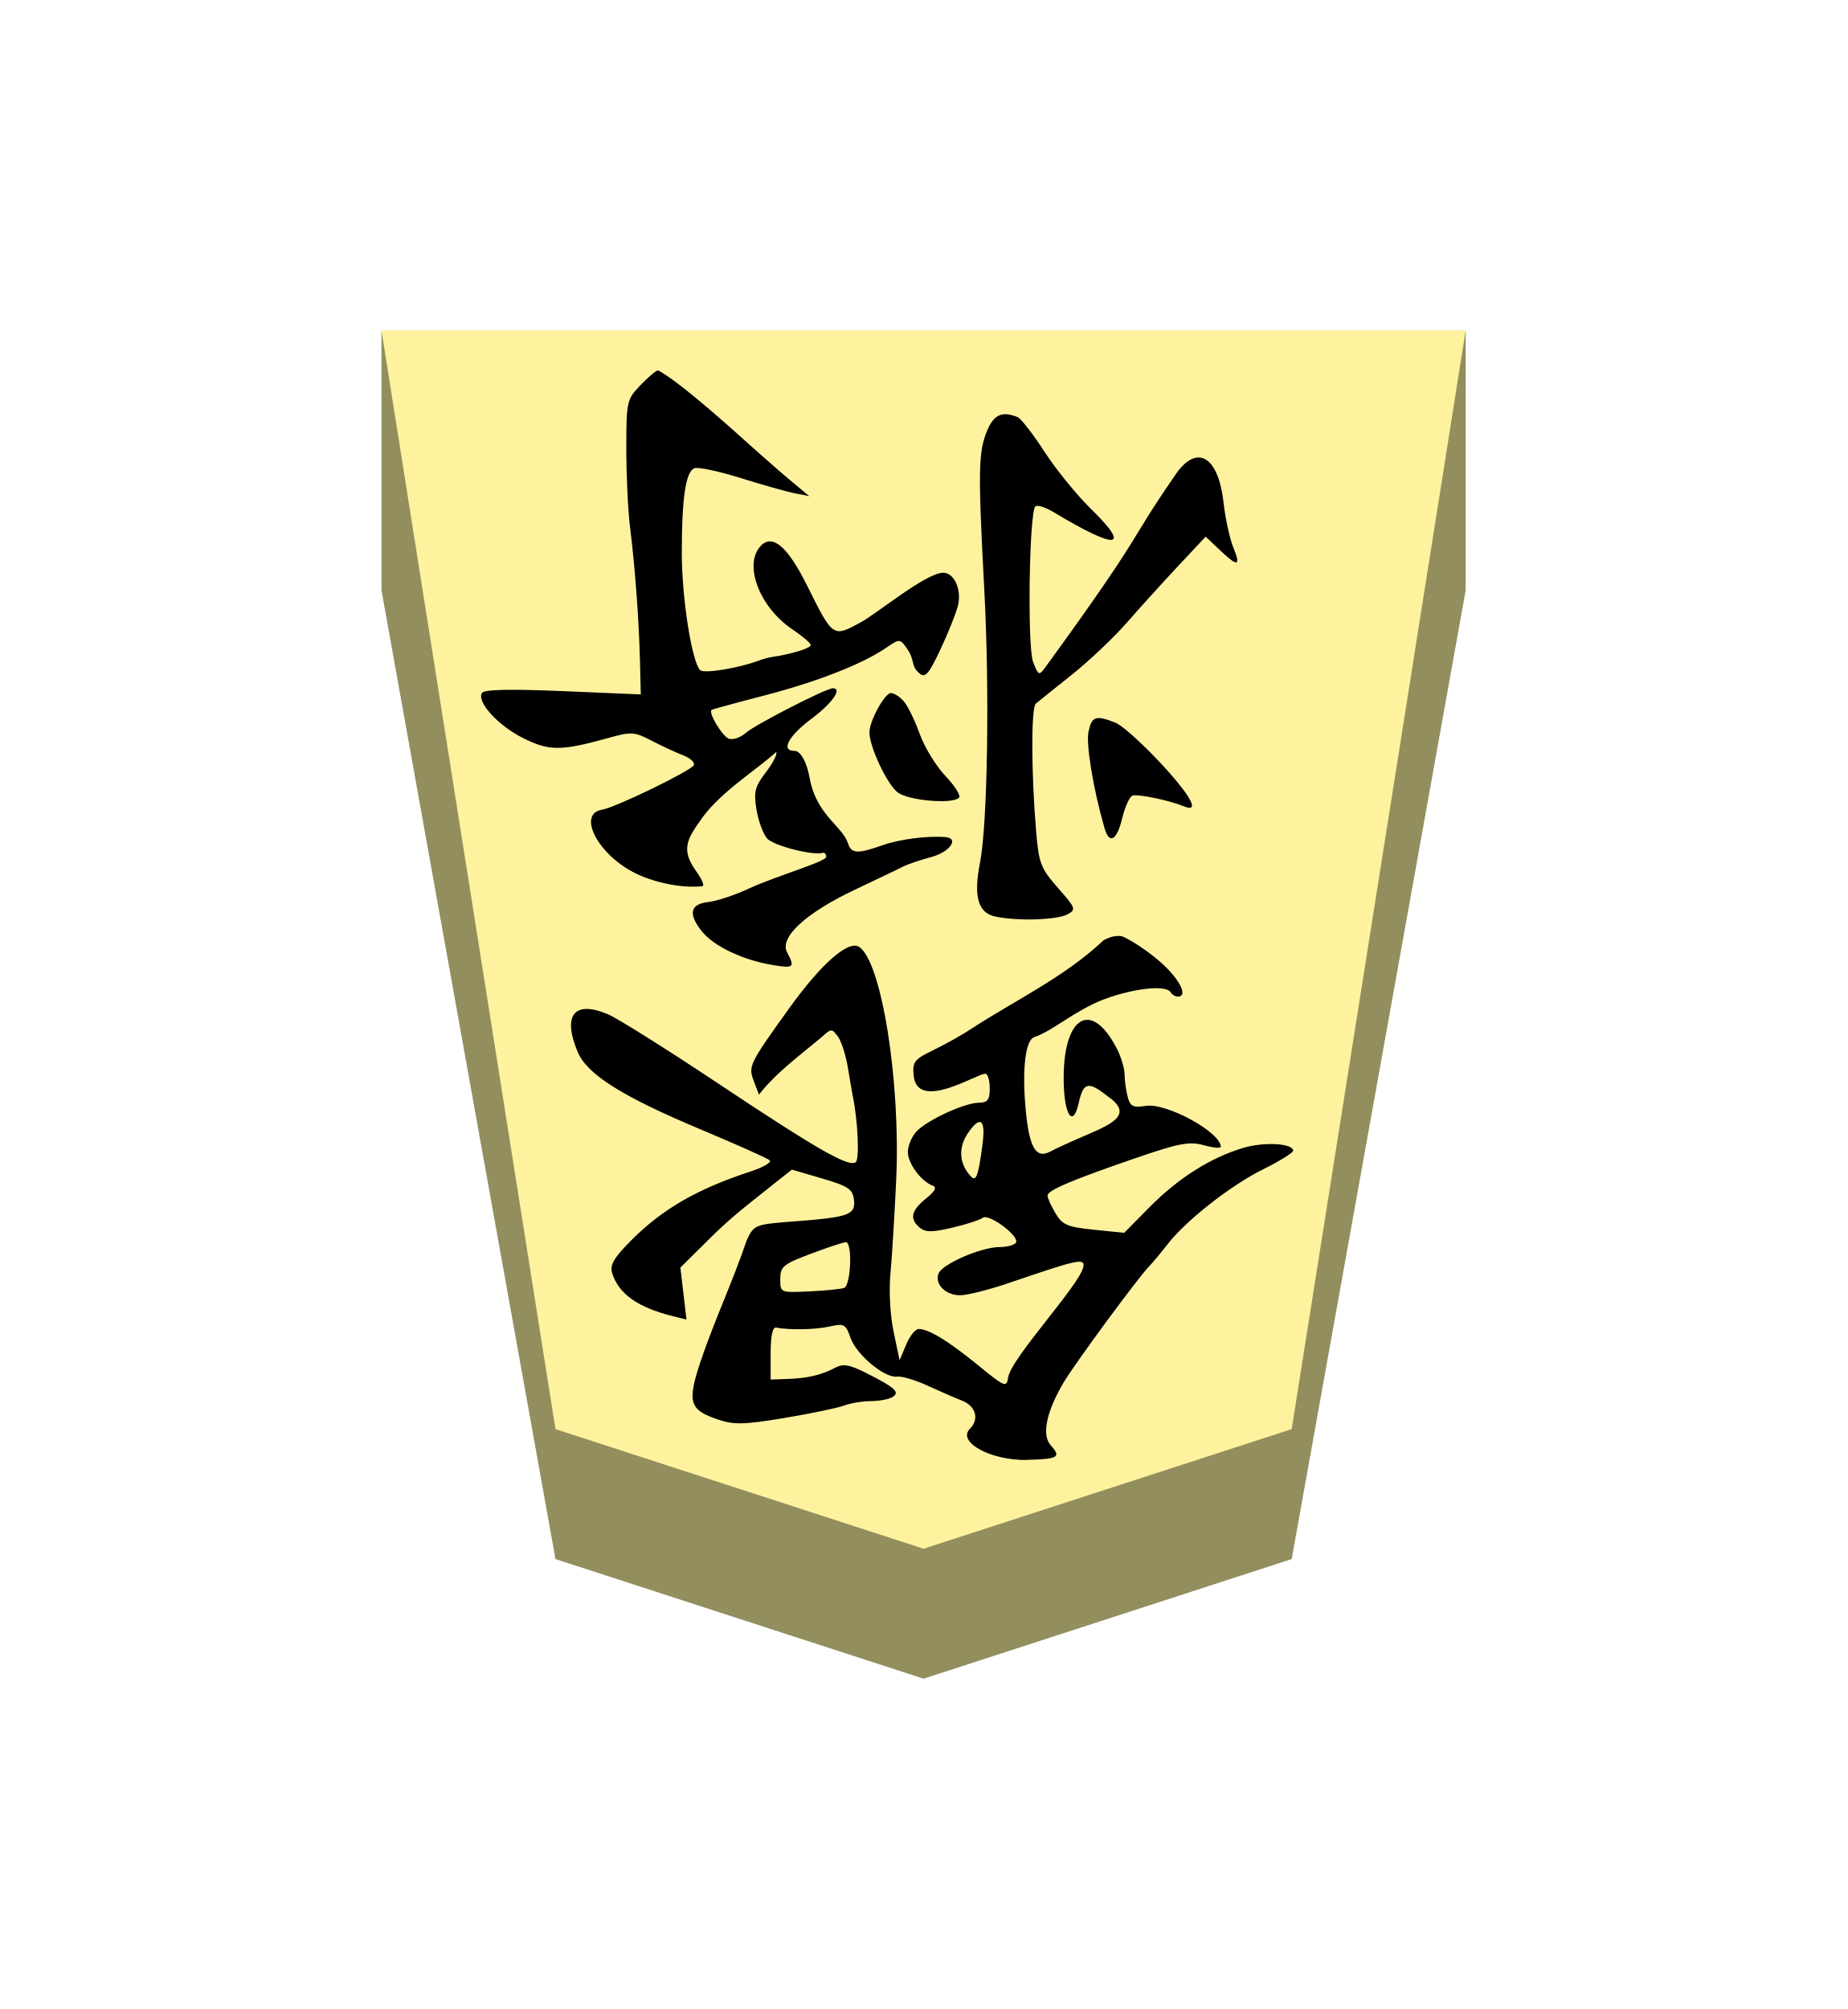
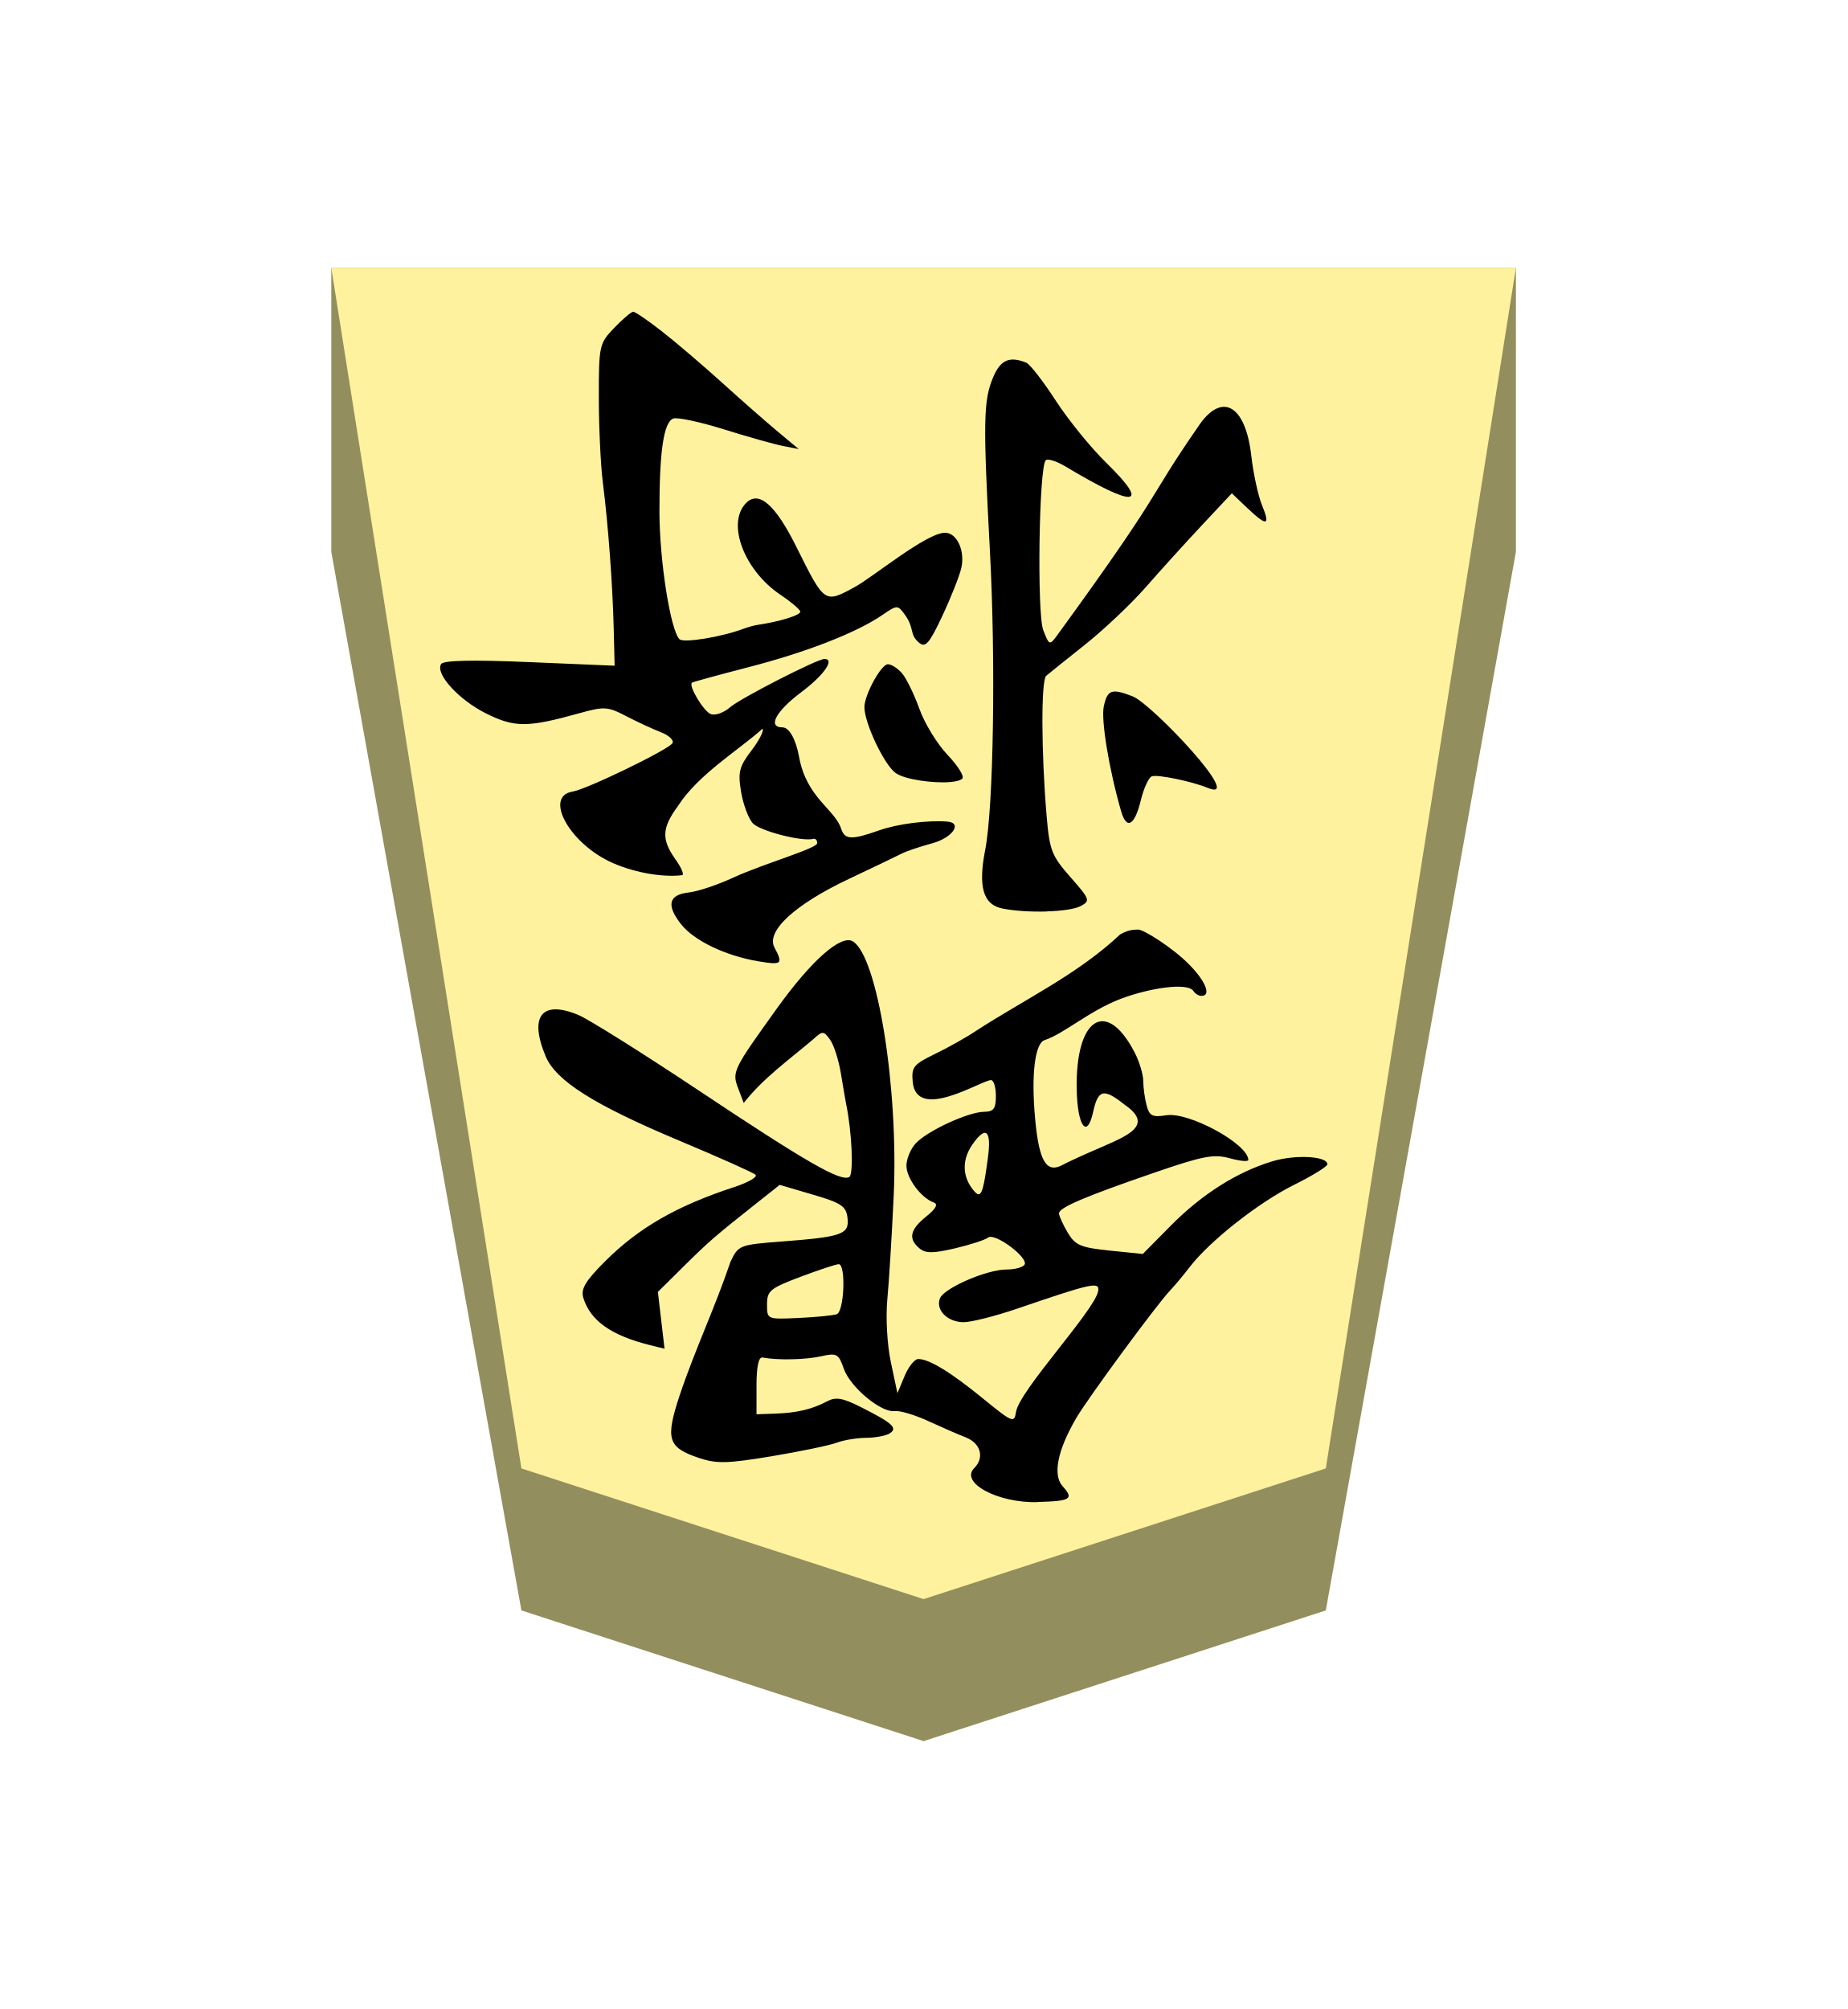
- <svg xmlns="http://www.w3.org/2000/svg" viewBox="-3.469 -3.773 45.489 49.466" version="1.1" id="svg1" xml:space="preserve">
+ <svg xmlns="http://www.w3.org/2000/svg" viewBox="-1.542 -1.677 41.634 45.274" version="1.1" id="svg1" xml:space="preserve">
  <defs id="defs1" />
  <g id="layer1" transform="translate(-84.72499,-164.64)">
    <path style="fill:#938e5e;fill-opacity:1;fill-rule:evenodd;stroke:none;stroke-width:0.965;stroke-linecap:round;stroke-linejoin:round;stroke-dasharray:none;stroke-opacity:1;paint-order:stroke fill markers" d="m 90.65,169 v 6.4 l 4.285,23.855 9.065,2.945 9.065,-2.945 L 117.35,175.4 V 169 Z" id="path12" />
    <path style="display:inline;fill:#fff29e;fill-opacity:1;fill-rule:evenodd;stroke:none;stroke-width:0.36;stroke-linecap:round;stroke-linejoin:round;paint-order:stroke fill markers" d="M 104,199 94.935,196.055 90.65,169 h 26.7 l -4.285,27.055 z" id="path13-6" />
    <path id="path1" style="fill:#000000;stroke-width:0.448" d="m 101.435,172.189 c -0.751,0.019 -0.829,0.067 -0.569,0.354 0.229,0.253 0.116,0.816 -0.309,1.541 -0.268,0.457 -1.829,2.578 -2.118,2.877 -0.091,0.094 -0.289,0.331 -0.44,0.527 -0.455,0.589 -1.552,1.451 -2.349,1.848 -0.413,0.205 -0.751,0.414 -0.751,0.463 0,0.185 0.719,0.224 1.238,0.068 0.799,-0.241 1.59,-0.741 2.295,-1.454 l 0.628,-0.635 0.749,0.077 c 0.654,0.067 0.773,0.119 0.944,0.406 0.107,0.181 0.195,0.376 0.195,0.432 0,0.131 -0.575,0.376 -2.159,0.921 -1.083,0.373 -1.331,0.42 -1.69,0.321 -0.231,-0.064 -0.419,-0.081 -0.418,-0.037 0.008,0.362 1.341,1.087 1.849,1.006 0.311,-0.05 0.38,-0.015 0.443,0.219 0.041,0.153 0.075,0.401 0.076,0.551 9e-4,0.15 0.088,0.441 0.195,0.646 0.637,1.231 1.339,0.779 1.305,-0.841 -0.017,-0.826 -0.234,-1.12 -0.37,-0.501 -0.112,0.511 -0.238,0.54 -0.712,0.162 -0.678,-0.464 -0.048,-0.703 0.562,-0.971 0.342,-0.146 0.72,-0.319 0.839,-0.384 0.363,-0.197 0.529,0.079 0.617,1.026 0.097,1.036 -8e-4,1.716 -0.21,1.785 -0.447,0.148 -1.009,0.663 -1.719,0.932 -0.64,0.243 -1.513,0.378 -1.64,0.173 -0.037,-0.059 -0.117,-0.107 -0.178,-0.107 -0.225,0 -0.102,0.32 0.267,0.698 0.385,0.394 1.045,0.802 1.161,0.797 0.116,-0.004 0.216,-0.006 0.403,-0.109 0.965,-0.908 2.152,-1.461 3.249,-2.174 0.214,-0.144 0.63,-0.378 0.926,-0.521 0.486,-0.235 0.533,-0.295 0.501,-0.632 -0.088,-0.902 -1.553,0.043 -1.765,0.043 -0.06,0 -0.109,-0.16 -0.109,-0.356 0,-0.289 0.05,-0.356 0.267,-0.358 0.356,-0.004 1.275,-0.428 1.538,-0.71 0.116,-0.124 0.211,-0.352 0.211,-0.505 0,-0.282 -0.331,-0.727 -0.616,-0.829 -0.104,-0.037 -0.049,-0.14 0.171,-0.317 0.366,-0.294 0.41,-0.502 0.151,-0.717 -0.139,-0.115 -0.306,-0.115 -0.8,7.9e-4 -0.344,0.081 -0.68,0.19 -0.748,0.243 -0.149,0.117 -0.917,-0.455 -0.82,-0.611 0.037,-0.06 0.22,-0.109 0.406,-0.109 0.446,0 1.412,-0.419 1.501,-0.651 0.101,-0.262 -0.171,-0.535 -0.534,-0.536 -0.171,-2.6e-4 -0.712,0.136 -1.201,0.303 -1.658,0.565 -1.877,0.628 -1.831,0.396 0.087,-0.447 1.781,-2.243 1.852,-2.726 0.037,-0.252 0.081,-0.234 0.74,0.304 0.734,0.599 1.214,0.892 1.463,0.893 0.081,2.6e-4 0.22,-0.173 0.308,-0.385 l 0.161,-0.385 0.148,0.699 c 0.085,0.4 0.118,1.009 0.079,1.423 -0.038,0.398 -0.102,1.444 -0.143,2.325 -0.111,2.427 0.364,5.392 0.919,5.734 0.265,0.164 0.933,-0.425 1.71,-1.506 0.996,-1.387 1.018,-1.432 0.877,-1.804 l -0.126,-0.331 c -0.444,0.566 -1.027,0.977 -1.563,1.433 -0.216,0.196 -0.235,0.195 -0.382,-0.005 -0.085,-0.116 -0.196,-0.462 -0.246,-0.769 -0.05,-0.307 -0.103,-0.611 -0.116,-0.677 -0.131,-0.622 -0.174,-1.587 -0.073,-1.649 0.188,-0.116 0.959,0.326 3.415,1.962 1.249,0.831 2.459,1.591 2.69,1.687 0.825,0.345 1.119,-0.023 0.74,-0.929 -0.232,-0.555 -1.095,-1.099 -3.033,-1.911 -0.88,-0.369 -1.644,-0.71 -1.697,-0.759 -0.053,-0.049 0.16,-0.173 0.474,-0.276 1.306,-0.428 2.159,-0.919 2.92,-1.679 0.44,-0.44 0.547,-0.62 0.487,-0.818 -0.157,-0.515 -0.628,-0.849 -1.503,-1.067 l -0.328,-0.081 0.075,0.64 0.075,0.64 -0.584,0.578 c -0.57,0.564 -0.693,0.671 -1.683,1.455 l -0.479,0.379 -0.746,-0.219 c -0.644,-0.189 -0.751,-0.261 -0.782,-0.524 -0.044,-0.371 0.118,-0.429 1.483,-0.533 0.954,-0.073 0.977,-0.082 1.156,-0.46 0.342,-1.015 0.798,-1.977 1.139,-2.991 0.333,-1.005 0.277,-1.189 -0.434,-1.428 -0.393,-0.132 -0.641,-0.126 -1.64,0.041 -0.647,0.108 -1.305,0.245 -1.461,0.304 -0.156,0.059 -0.454,0.109 -0.661,0.11 -0.208,8e-4 -0.447,0.046 -0.532,0.099 -0.191,0.121 -0.068,0.233 0.66,0.599 0.401,0.202 0.556,0.228 0.749,0.125 0.334,-0.179 0.686,-0.262 1.177,-0.278 l 0.415,-0.014 v 0.652 c 0,0.421 -0.048,0.643 -0.134,0.627 -0.347,-0.065 -0.969,-0.051 -1.319,0.027 -0.356,0.08 -0.396,0.059 -0.513,-0.277 -0.145,-0.417 -0.843,-0.999 -1.148,-0.957 -0.113,0.015 -0.446,-0.083 -0.74,-0.218 -0.293,-0.135 -0.68,-0.304 -0.86,-0.374 -0.339,-0.133 -0.43,-0.456 -0.194,-0.692 0.329,-0.329 -0.527,-0.791 -1.423,-0.768 z m 5.382,4.147 c 0.711,-0.033 0.712,-0.033 0.712,0.305 0,0.307 -0.07,0.365 -0.756,0.623 -0.416,0.156 -0.802,0.284 -0.86,0.284 -0.166,0 -0.124,-1.068 0.044,-1.127 0.082,-0.029 0.468,-0.067 0.86,-0.085 z m -4.03,2.794 c 0.034,0.017 0.074,0.062 0.125,0.13 0.22,0.3 0.215,0.66 -0.015,0.989 -0.301,0.43 -0.43,0.319 -0.347,-0.3 0.088,-0.656 0.135,-0.869 0.238,-0.819 z m 4.483,5.223 c -0.05,0.043 -0.009,0.144 0.091,0.331 0.196,0.366 -0.456,0.968 -1.671,1.543 -0.554,0.262 -1.094,0.521 -1.2,0.575 -0.105,0.054 -0.412,0.157 -0.682,0.23 -0.458,0.123 -0.694,0.463 -0.342,0.49 0.451,0.035 1.122,-0.052 1.54,-0.199 0.62,-0.219 0.771,-0.212 0.853,0.04 0.14,0.435 0.78,0.694 0.947,1.615 0.072,0.398 0.223,0.667 0.373,0.667 0.346,0 0.152,0.364 -0.423,0.794 -0.508,0.38 -0.765,0.748 -0.521,0.748 0.164,0 1.903,-0.891 2.133,-1.093 0.137,-0.12 0.33,-0.187 0.429,-0.149 0.162,0.062 0.508,0.639 0.424,0.708 -0.019,0.015 -0.594,0.173 -1.279,0.35 -1.304,0.337 -2.432,0.777 -3.011,1.174 -0.333,0.228 -0.347,0.229 -0.504,0.014 -0.236,-0.323 -0.093,-0.445 -0.33,-0.642 -0.139,-0.115 -0.23,-0.008 -0.519,0.608 -0.193,0.411 -0.385,0.896 -0.427,1.076 -0.091,0.389 0.097,0.798 0.365,0.798 0.42,0 1.626,-1.001 2.037,-1.224 0.682,-0.371 0.677,-0.375 1.316,0.909 0.47,0.946 0.844,1.273 1.129,0.988 0.451,-0.451 0.054,-1.516 -0.771,-2.07 -0.227,-0.152 -0.428,-0.321 -0.447,-0.374 -0.029,-0.08 0.451,-0.231 0.984,-0.309 0.065,-0.01 0.199,-0.048 0.296,-0.084 0.496,-0.186 1.351,-0.326 1.442,-0.235 0.204,0.204 0.451,1.773 0.452,2.874 8e-4,1.366 -0.096,2.016 -0.312,2.099 -0.089,0.034 -0.602,-0.075 -1.139,-0.243 -0.537,-0.168 -1.137,-0.337 -1.332,-0.375 l -0.356,-0.07 0.469,0.391 c 0.258,0.215 0.823,0.711 1.256,1.103 0.433,0.391 1.042,0.912 1.355,1.156 v -2.3e-4 c 0.313,0.245 0.605,0.445 0.649,0.445 0.044,0 0.237,-0.164 0.428,-0.363 0.339,-0.353 0.348,-0.396 0.348,-1.571 0,-0.664 -0.041,-1.528 -0.091,-1.919 -0.12,-0.945 -0.221,-2.302 -0.245,-3.307 l -0.02,-0.817 1.917,0.081 c 1.295,0.055 1.942,0.041 1.994,-0.044 0.136,-0.22 -0.397,-0.805 -1.012,-1.112 -0.645,-0.321 -0.933,-0.321 -2.092,0.001 -0.574,0.16 -0.648,0.156 -1.067,-0.062 -0.248,-0.129 -0.6,-0.292 -0.783,-0.363 -0.183,-0.071 -0.3,-0.182 -0.26,-0.247 0.091,-0.148 1.932,-1.04 2.251,-1.091 0.638,-0.102 0.099,-1.124 -0.829,-1.573 -0.492,-0.238 -1.17,-0.367 -1.639,-0.311 -0.053,0.006 0.013,0.167 0.148,0.356 0.321,0.451 0.309,0.708 -0.056,1.204 -0.455,0.713 -1.39,1.274 -1.905,1.741 -0.039,-0.039 0.073,-0.26 0.248,-0.49 0.277,-0.363 0.308,-0.486 0.236,-0.927 -0.046,-0.279 -0.164,-0.599 -0.262,-0.71 -0.155,-0.175 -1.109,-0.423 -1.367,-0.355 -0.049,0.013 -0.089,-0.03 -0.089,-0.095 0,-0.122 1.186,-0.456 1.886,-0.775 0.352,-0.164 0.806,-0.316 1.008,-0.338 0.456,-0.05 0.514,-0.285 0.176,-0.715 -0.292,-0.371 -0.998,-0.71 -1.741,-0.836 -0.267,-0.045 -0.409,-0.06 -0.46,-0.018 z m -6.043,1.145 c -0.339,0.01 -0.639,0.052 -0.767,0.12 -0.222,0.119 -0.21,0.152 0.231,0.653 0.424,0.482 0.471,0.604 0.537,1.387 0.122,1.445 0.126,3.049 0.008,3.15 -0.061,0.052 -0.459,0.371 -0.882,0.708 -0.424,0.337 -1.038,0.918 -1.364,1.291 -0.326,0.373 -0.895,1.001 -1.265,1.396 l -0.672,0.717 -0.343,-0.326 c -0.448,-0.426 -0.531,-0.412 -0.337,0.059 0.087,0.212 0.196,0.715 0.242,1.118 0.132,1.163 0.681,1.449 1.212,0.63 1.196,-1.731 0.684,-1.275 3.172,-4.694 0.159,-0.216 0.173,-0.21 0.304,0.129 0.145,0.375 0.097,3.676 -0.056,3.829 -0.044,0.044 -0.249,-0.022 -0.457,-0.147 -1.56,-0.937 -1.92,-0.9 -0.904,0.093 0.345,0.337 0.857,0.968 1.139,1.403 0.282,0.435 0.579,0.817 0.661,0.85 0.381,0.153 0.583,0.063 0.749,-0.335 0.218,-0.521 0.226,-0.988 0.07,-3.915 -0.133,-2.485 -0.081,-5.773 0.106,-6.725 0.164,-0.839 0.047,-1.239 -0.388,-1.326 -0.281,-0.056 -0.658,-0.077 -0.997,-0.067 z m -1.895,2.006 c -0.078,0.043 -0.158,0.21 -0.227,0.495 -0.067,0.276 -0.18,0.521 -0.25,0.544 -0.134,0.045 -0.904,-0.115 -1.258,-0.261 -0.869,-0.359 1.261,1.896 1.69,2.062 0.474,0.184 0.569,0.152 0.651,-0.222 0.067,-0.304 -0.116,-1.415 -0.39,-2.367 -0.061,-0.213 -0.137,-0.294 -0.215,-0.251 z m 4.058,0.91 c -0.126,0.011 -0.222,0.037 -0.263,0.077 -0.05,0.05 0.1,0.289 0.332,0.533 0.232,0.243 0.518,0.709 0.635,1.036 0.117,0.326 0.292,0.686 0.389,0.8 0.097,0.114 0.242,0.208 0.322,0.208 0.152,0 0.529,-0.689 0.529,-0.967 -2.1e-4,-0.361 -0.449,-1.306 -0.706,-1.486 -0.213,-0.149 -0.859,-0.235 -1.237,-0.201 z" transform="rotate(180,104,184.5)" />
  </g>
</svg>
